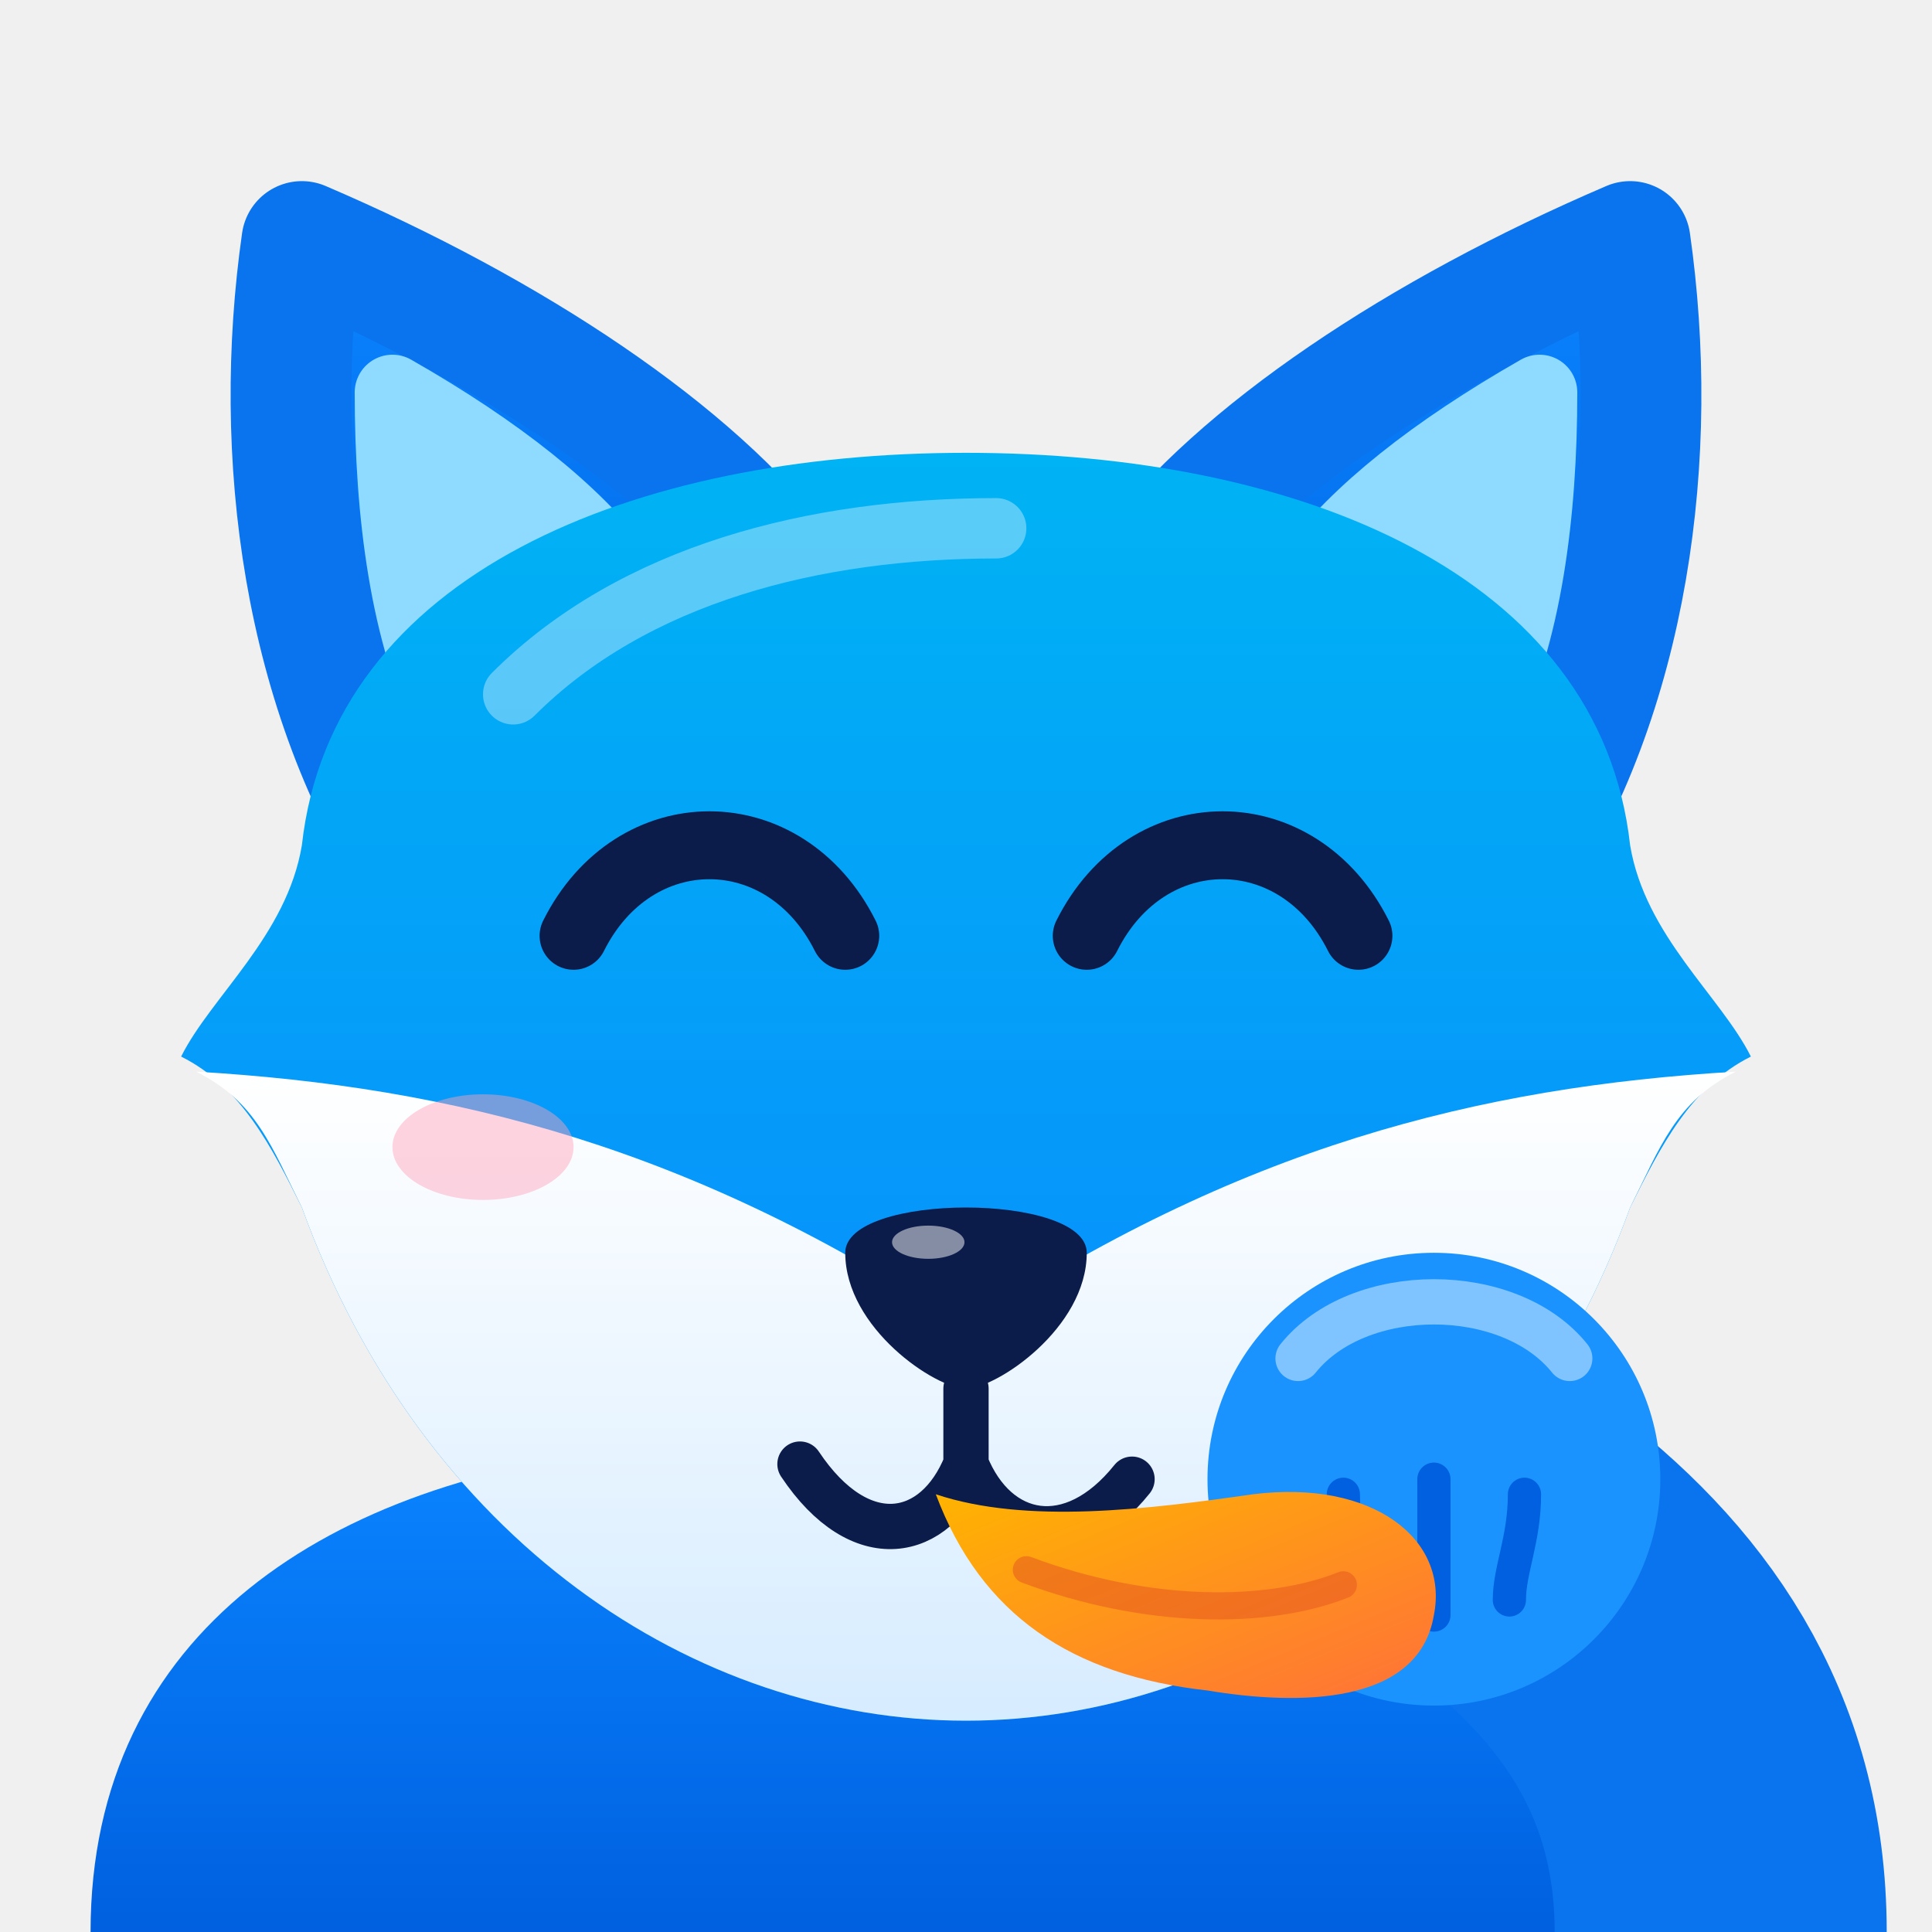
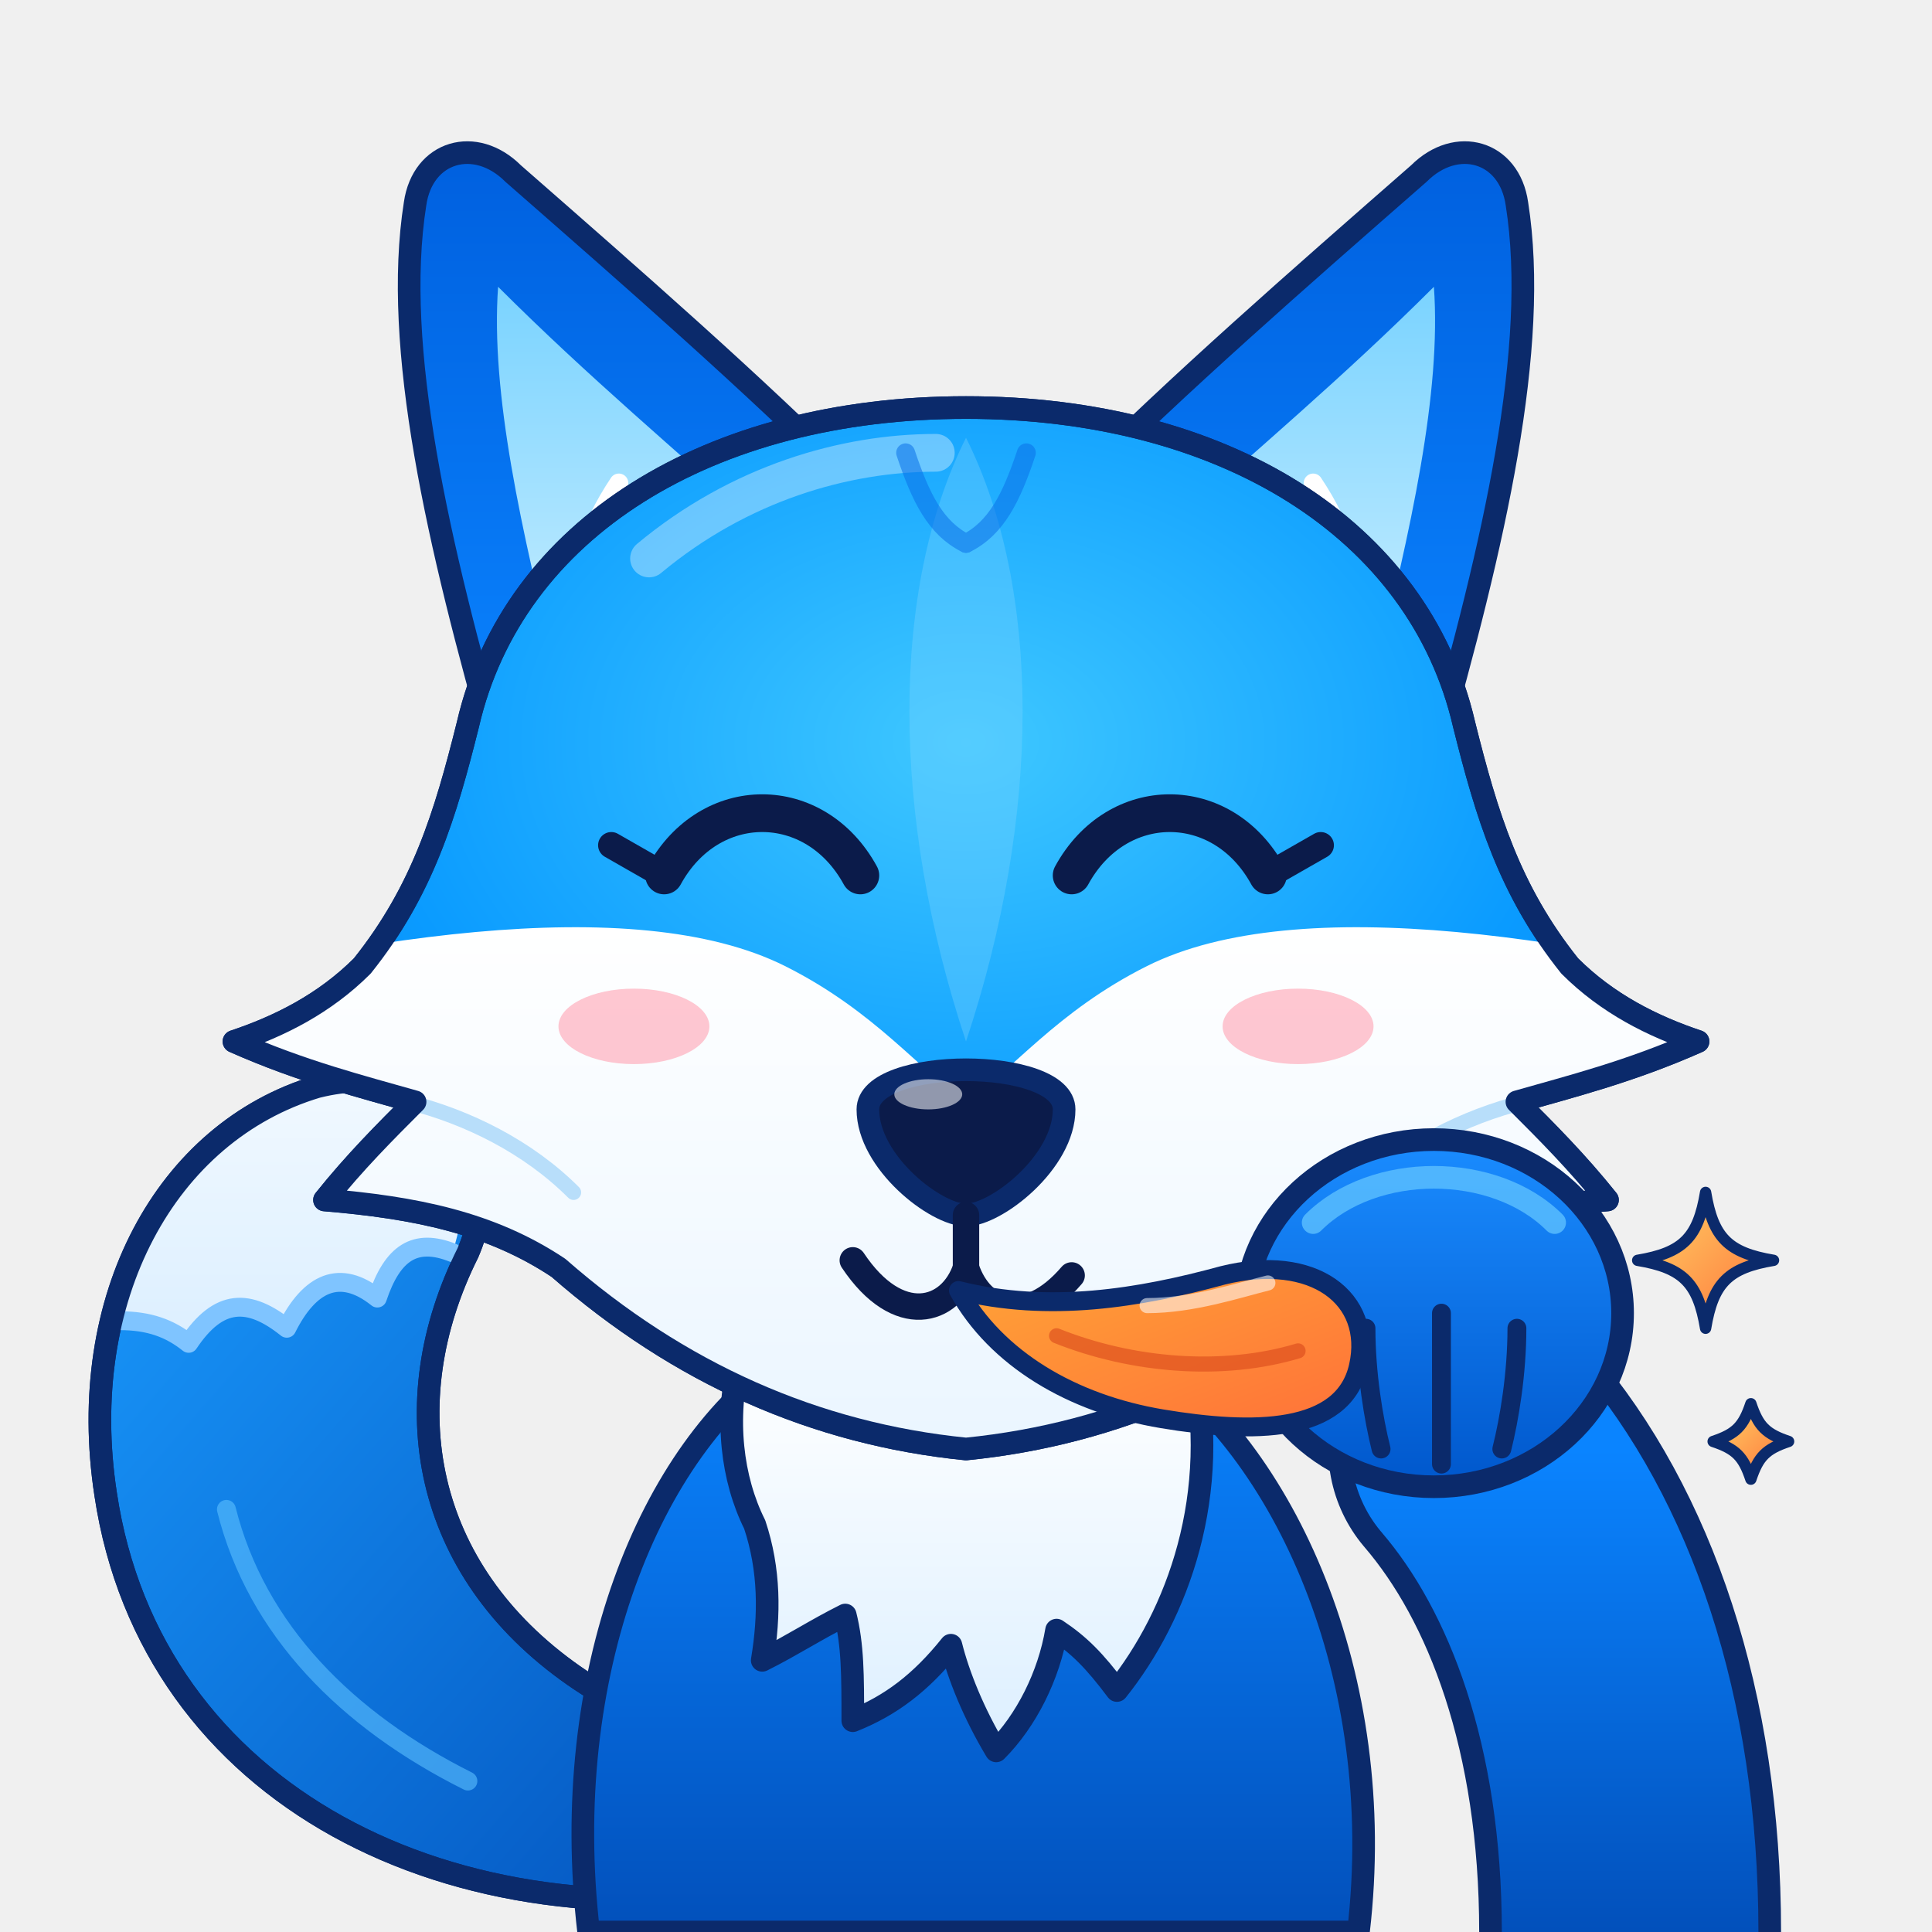
- <svg xmlns="http://www.w3.org/2000/svg" viewBox="0 0 128 128" width="128" height="128">
+ <svg xmlns="http://www.w3.org/2000/svg" viewBox="0 0 256 256" width="256" height="256">
  <defs>
-     <linearGradient id="blue" x1="0" y1="0" x2="0" y2="1">
-       <stop offset="0" stop-color="#00B3F4" />
+     <radialGradient id="headFill" cx="0.5" cy="0.32" r="0.75">
+       <stop offset="0" stop-color="#3FC8FF" />
+       <stop offset="0.55" stop-color="#0A9BFF" />
+       <stop offset="1" stop-color="#0A6FE8" />
+     </radialGradient>
+     <linearGradient id="bodyFill" x1="0" y1="0" x2="0" y2="1">
+       <stop offset="0" stop-color="#0A84FF" />
+       <stop offset="1" stop-color="#0250BB" />
+     </linearGradient>
+     <linearGradient id="tailFill" x1="1" y1="1" x2="0" y2="0">
+       <stop offset="0" stop-color="#0250BB" />
+       <stop offset="1" stop-color="#1A9CFF" />
+     </linearGradient>
+     <linearGradient id="earFill" x1="0" y1="0" x2="0" y2="1">
+       <stop offset="0" stop-color="#0060DF" />
      <stop offset="1" stop-color="#0A84FF" />
    </linearGradient>
-     <linearGradient id="blueDark" x1="0" y1="0" x2="0" y2="1">
-       <stop offset="0" stop-color="#0A84FF" />
-       <stop offset="1" stop-color="#0060DF" />
-     </linearGradient>
-     <linearGradient id="orange" x1="0" y1="0" x2="1" y2="1">
-       <stop offset="0" stop-color="#FFB400" />
-       <stop offset="1" stop-color="#FF7139" />
+     <linearGradient id="innerEar" x1="0" y1="0" x2="0" y2="1">
+       <stop offset="0" stop-color="#7AD3FF" />
+       <stop offset="1" stop-color="#C9EEFF" />
    </linearGradient>
    <linearGradient id="white" x1="0" y1="0" x2="0" y2="1">
      <stop offset="0" stop-color="#FFFFFF" />
-       <stop offset="1" stop-color="#D6ECFF" />
+       <stop offset="1" stop-color="#DCEFFF" />
    </linearGradient>
+     <linearGradient id="paw" x1="0" y1="0" x2="0" y2="1">
+       <stop offset="0" stop-color="#1A8CFF" />
+       <stop offset="1" stop-color="#0057CC" />
+     </linearGradient>
+     <linearGradient id="tongue" x1="0" y1="0" x2="1" y2="1">
+       <stop offset="0" stop-color="#FFA436" />
+       <stop offset="1" stop-color="#FF7139" />
+     </linearGradient>
+     <linearGradient id="spark" x1="0" y1="0" x2="1" y2="1">
+       <stop offset="0" stop-color="#FFD567" />
+       <stop offset="1" stop-color="#FF7139" />
+     </linearGradient>
+     <path id="headShape" d="M128 54 C162 54 188 70 194 96 C197 108 200 118 208 128 C213 133 219 136 225 138 C216 142 208 144 201 146 C205 150 209 154 213 159 C201 160 191 162 182 168 C166 182 148 190 128 192 C108 190 90 182 74 168 C65 162 55 160 43 159 C47 154 51 150 55 146 C48 144 40 142 31 138 C37 136 43 133 48 128 C56 118 59 108 62 96 C68 70 94 54 128 54 Z" />
+     <path id="tailShape" d="M104 250 C60 258 20 238 14 198 C10 172 22 150 42 144 C58 140 68 152 62 166 C52 186 56 208 76 222 C86 229 98 232 108 236 Z" />
+     <clipPath id="headClip">
+       <use href="#headShape" />
+     </clipPath>
+     <clipPath id="tailClip">
+       <use href="#tailShape" />
+     </clipPath>
  </defs>
-   <path d="M6 128 C6 108 22 98 42 96 L86 96 C106 98 122 108 122 128 Z" fill="url(#blueDark)" />
-   <g stroke-linejoin="round" stroke-width="8">
-     <path d="M20 16 C34 22 46 30 52 38 L28 58 C20 46 18 30 20 16 Z" fill="url(#blueDark)" stroke="#0A74EE" />
-     <path d="M108 16 C94 22 82 30 76 38 L100 58 C108 46 110 30 108 16 Z" fill="url(#blueDark)" stroke="#0A74EE" />
+   <g stroke="#0B2A6B" stroke-width="3" stroke-linejoin="round" stroke-linecap="round">
+     <use href="#tailShape" fill="url(#tailFill)" />
+     <g clip-path="url(#tailClip)" stroke="none">
+       <path d="M0 120 L80 120 C70 136 64 150 60 166 C55 164 52 166 50 172 C45 168 41 170 38 176 C33 172 29 172 25 178 C20 174 14 174 0 178 Z" fill="url(#white)" />
+     </g>
+     <g clip-path="url(#tailClip)">
+       <path d="M60 166 C55 164 52 166 50 172 C45 168 41 170 38 176 C33 172 29 172 25 178 C20 174 14 174 0 178" fill="none" stroke="#7FC4FF" stroke-width="2.5" />
+     </g>
+     <use href="#tailShape" fill="none" />
+     <path d="M30 200 C34 216 46 228 62 236" fill="none" stroke="#5CC0FF" stroke-width="2.5" opacity=".6" />
+     <path d="M78 256 C74 222 86 192 104 180 L152 180 C170 192 184 222 180 256 Z" fill="url(#bodyFill)" />
+     <path d="M98 180 L158 180 C162 198 156 214 148 224 C145 220 143 218 140 216 C139 222 136 228 132 232 C129 227 127 222 126 218 C122 223 118 226 113 228 C113 222 113 218 112 214 C108 216 105 218 101 220 C102 214 102 208 100 202 C97 196 96 188 98 180 Z" fill="url(#white)" />
+     <path d="M66 100 C58 72 52 46 55 27 C56 20 63 18 68 23 C84 37 100 51 113 64 Z" fill="url(#earFill)" />
+     <path d="M190 100 C198 72 204 46 201 27 C200 20 193 18 188 23 C172 37 156 51 143 64 Z" fill="url(#earFill)" />
+     <g stroke="none">
+       <path d="M74 90 C69 70 65 52 66 38 C78 50 90 60 101 70 Z" fill="url(#innerEar)" />
+       <path d="M182 90 C187 70 191 52 190 38 C178 50 166 60 155 70 Z" fill="url(#innerEar)" />
+     </g>
+     <g fill="none" stroke="#FFFFFF" stroke-width="2.5">
+       <path d="M76 86 C76 76 78 70 82 64" />
+       <path d="M82 84 C84 76 88 72 92 70" />
+       <path d="M180 86 C180 76 178 70 174 64" />
+       <path d="M174 84 C172 76 168 72 164 70" />
+     </g>
+     <use href="#headShape" fill="url(#headFill)" />
+     <g clip-path="url(#headClip)" stroke="none">
+       <path d="M128 58 C138 78 138 108 128 138 C118 108 118 78 128 58 Z" fill="#7AD3FF" opacity=".35" />
+       <path d="M10 134 C46 124 84 118 104 128 C116 134 122 142 128 146 C134 142 140 134 152 128 C172 118 210 124 246 134 L246 240 L10 240 Z" fill="url(#white)" />
+       <g fill="none" stroke="#B8DEFA" stroke-width="2">
+         <path d="M54 146 C62 148 70 152 76 158" />
+         <path d="M202 146 C194 148 186 152 180 158" />
+       </g>
+       <path d="M86 74 C98 64 112 60 124 60" fill="none" stroke="#FFFFFF" stroke-width="5" stroke-linecap="round" opacity=".35" />
+     </g>
+     <use href="#headShape" fill="none" />
+     <g fill="none" stroke="#0A6FE8" stroke-width="2.5" opacity=".55">
+       <path d="M120 60 C122 66 124 70 128 72" />
+       <path d="M136 60 C134 66 132 70 128 72" />
+     </g>
+     <g fill="none" stroke="#0B1B4A" stroke-width="5">
+       <path d="M88 116 C94 105 108 105 114 116" />
+       <path d="M142 116 C148 105 162 105 168 116" />
+       <path d="M88 116 L81 112" stroke-width="3.5" />
+       <path d="M168 116 L175 112" stroke-width="3.5" />
+     </g>
+     <g stroke="none" fill="#FF8FA3" opacity=".5">
+       <ellipse cx="84" cy="136" rx="10" ry="5" />
+       <ellipse cx="172" cy="136" rx="10" ry="5" />
+     </g>
+     <path d="M115 147 C115 140 141 140 141 147 C141 154 132 161 128 161 C124 161 115 154 115 147 Z" fill="#0B1B4A" />
+     <ellipse cx="123" cy="145" rx="4.5" ry="2" fill="#FFFFFF" opacity=".55" stroke="none" />
+     <path d="M216 256 C216 228 208 206 196 192" fill="none" stroke="#0B2A6B" stroke-width="40" />
+     <path d="M216 256 C216 228 208 206 196 192" fill="none" stroke="url(#bodyFill)" stroke-width="34" />
+     <ellipse cx="190" cy="174" rx="25" ry="23" fill="url(#paw)" />
+     <path d="M174 162 C182 154 198 154 206 162" fill="none" stroke="#5CC0FF" stroke-width="3" opacity=".8" />
+     <g fill="none" stroke="#0B2A6B" stroke-width="2.5">
+       <path d="M181 176 C181 182 182 188 183 192" />
+       <path d="M191 174 C191 182 191 188 191 194" />
+       <path d="M201 176 C201 182 200 188 199 192" />
+     </g>
+     <g fill="none" stroke="#0B1B4A" stroke-width="3.5">
+       <path d="M128 161 L128 168" />
+       <path d="M113 167 C119 176 126 174 128 168 C130 174 136 176 142 169" />
+     </g>
+     <path d="M127 171 C139 174 151 172 162 169 C174 166 182 172 180 181 C178 190 166 190 154 188 C142 186 132 180 127 171 Z" fill="url(#tongue)" stroke-width="2.5" />
+     <path d="M140 177 C150 181 162 182 172 179" fill="none" stroke="#D9481A" stroke-width="2" opacity=".6" />
+     <path d="M152 173 C158 173 164 171 168 170" fill="none" stroke="#FFFFFF" stroke-width="2" opacity=".55" />
+     <g stroke-width="1.5" fill="url(#spark)">
+       <path d="M226 158 C227 164 229 166 235 167 C229 168 227 170 226 176 C225 170 223 168 217 167 C223 166 225 164 226 158 Z" />
+       <path d="M232 186 C233 189 234 190 237 191 C234 192 233 193 232 196 C231 193 230 192 227 191 C230 190 231 189 232 186 Z" />
+     </g>
  </g>
-   <g stroke-linejoin="round" stroke-width="5">
-     <path d="M26 26 C33 30 38 34 41 38 L30 48 C27 42 26 34 26 26 Z" fill="#8EDBFF" stroke="#8EDBFF" />
-     <path d="M102 26 C95 30 90 34 87 38 L98 48 C101 42 102 34 102 26 Z" fill="#8EDBFF" stroke="#8EDBFF" />
-   </g>
-   <path d="M64 30 C86 30 106 38 108 56 C109 62 114 66 116 70 C112 72 110 76 108 80 C100 102 82 114 64 114 C46 114 28 102 20 80 C18 76 16 72 12 70 C14 66 19 62 20 56 C22 38 42 30 64 30 Z" fill="url(#blue)" />
-   <path d="M13 71 C30 72 46 76 64 88 C82 76 98 72 115 71 C111 73 110 76 108 80 C100 102 82 114 64 114 C46 114 28 102 20 80 C18 76 17 73 13 71 Z" fill="url(#white)" />
-   <path d="M34 46 C42 38 54 35 66 35" fill="none" stroke="#FFFFFF" stroke-opacity=".35" stroke-width="4" stroke-linecap="round" />
-   <path d="M38 62 C42 54 52 54 56 62" fill="none" stroke="#0B1B4A" stroke-width="4.5" stroke-linecap="round" />
-   <path d="M72 62 C76 54 86 54 90 62" fill="none" stroke="#0B1B4A" stroke-width="4.5" stroke-linecap="round" />
-   <ellipse cx="32" cy="76" rx="6" ry="3.5" fill="#FF9FB8" opacity=".45" />
-   <path d="M56 83 C56 79 72 79 72 83 C72 88 66 92 64 92 C62 92 56 88 56 83 Z" fill="#0B1B4A" />
-   <ellipse cx="61.5" cy="82.3" rx="2.4" ry="1.1" fill="#FFFFFF" opacity=".5" />
-   <path d="M114 128 C114 116 108 108 100 102" fill="none" stroke="#0A74EE" stroke-width="22" stroke-linecap="round" />
-   <circle cx="95" cy="98" r="15" fill="#1A93FF" />
-   <path d="M86 90 C90 85 100 85 104 90" fill="none" stroke="#7FC4FF" stroke-width="3" stroke-linecap="round" />
-   <path d="M89 99 C89 102 90 104 90 106 M95 98 C95 102 95 105 95 107 M101 99 C101 102 100 104 100 106" fill="none" stroke="#0060DF" stroke-width="2.2" stroke-linecap="round" />
-   <path d="M64 92 L64 97 M53 97 C57 103 62 102 64 97 C66 102 71 103 75 98" fill="none" stroke="#0B1B4A" stroke-width="3" stroke-linecap="round" stroke-linejoin="round" />
-   <path d="M62 99 C68 101 76 100 83 99 C91 98 96 102 95 107 C94 113 86 113 80 112 C71 111 65 107 62 99 Z" fill="url(#orange)" />
-   <path d="M68 104 C76 107 84 107 89 105" fill="none" stroke="#E65A1F" stroke-width="1.8" stroke-linecap="round" opacity=".55" />
</svg>
